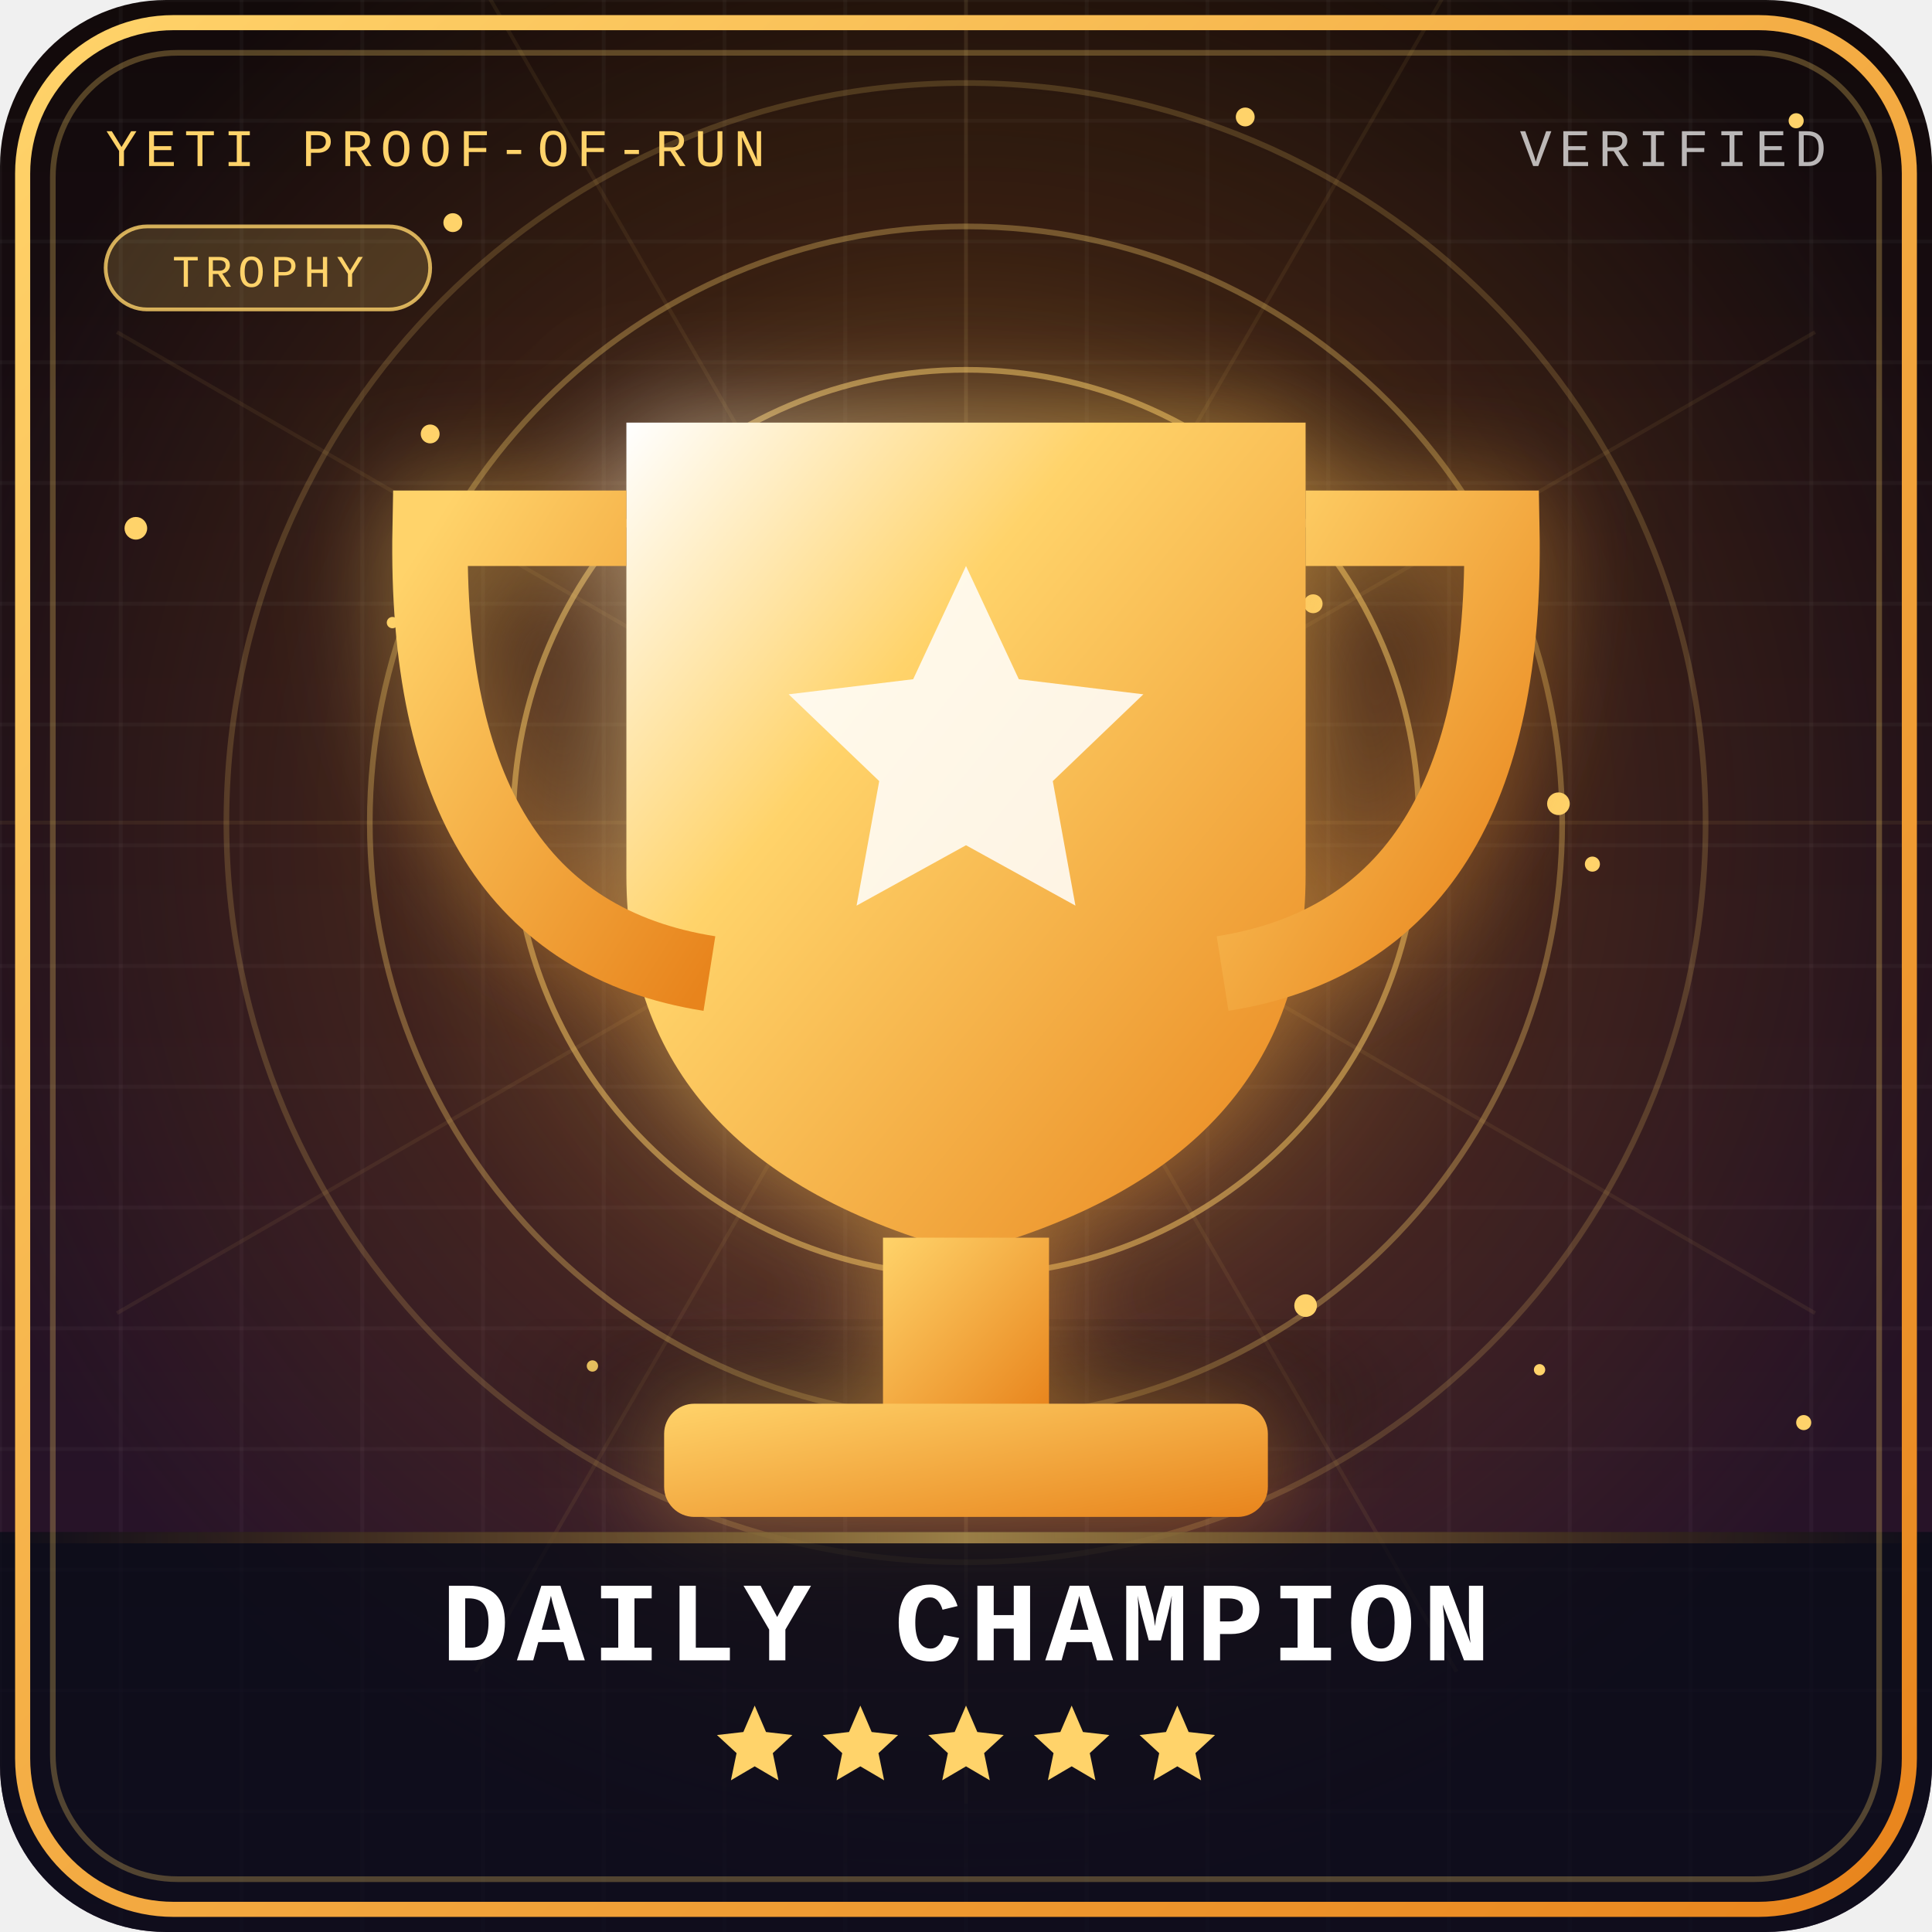
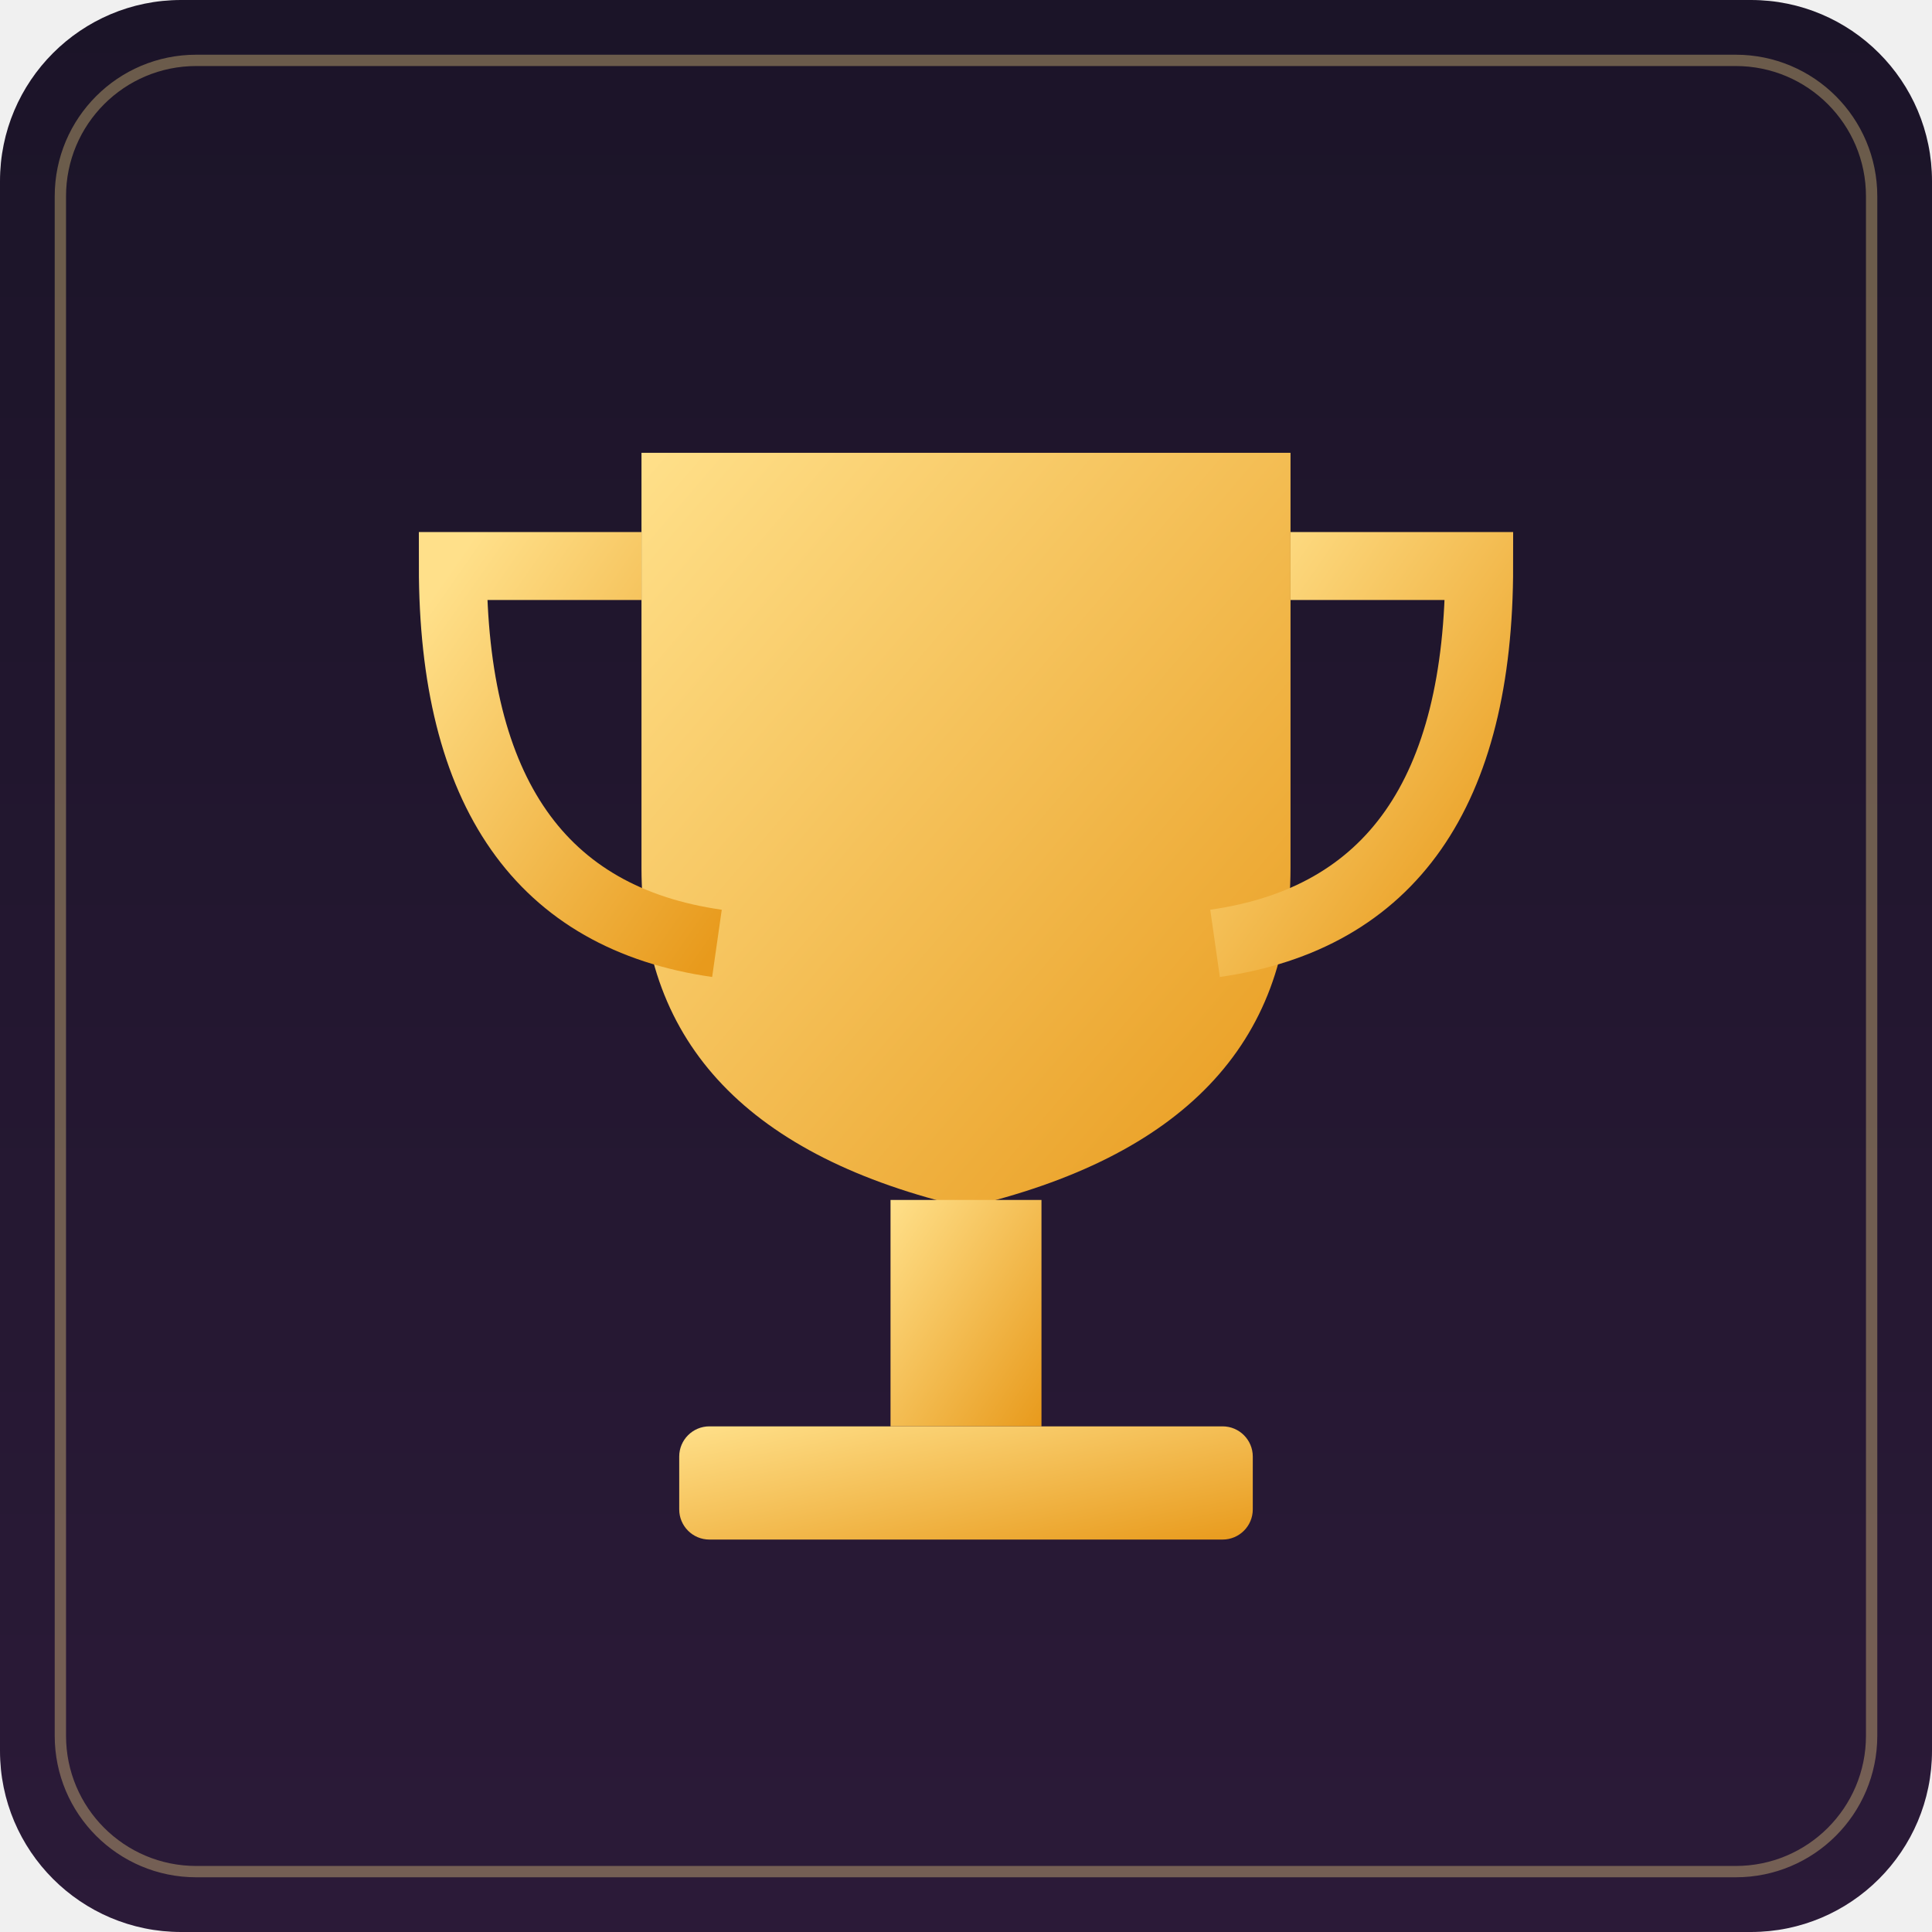
<svg xmlns="http://www.w3.org/2000/svg" viewBox="0 0 512 512">
  <defs>
    <linearGradient id="bg" x1="0" y1="0" x2="0" y2="1">
-       <stop offset="0" stop-color="#120a0a" />
-       <stop offset="1" stop-color="#2d1630" />
+       <stop offset="0" stop-color="#1b1428" />
+       <stop offset="1" stop-color="#2b1a38" />
    </linearGradient>
-     <radialGradient id="rg" cx="50%" cy="43%" r="55%">
-       <stop offset="0" stop-color="#ffd36a" stop-opacity=".55" />
-       <stop offset=".55" stop-color="#e8841c" stop-opacity=".16" />
-       <stop offset="1" stop-color="#e8841c" stop-opacity="0" />
-     </radialGradient>
    <linearGradient id="g" x1="0" y1="0" x2="1" y2="1">
-       <stop offset="0" stop-color="#ffffff" />
-       <stop offset=".35" stop-color="#ffd36a" />
-       <stop offset="1" stop-color="#e8841c" />
+       <stop offset="0" stop-color="#ffe08a" />
+       <stop offset="1" stop-color="#e89a1c" />
    </linearGradient>
-     <linearGradient id="gd" x1="0" y1="0" x2="1" y2="1">
-       <stop offset="0" stop-color="#ffd36a" />
-       <stop offset="1" stop-color="#e8841c" />
-     </linearGradient>
-     <linearGradient id="bar" x1="0" y1="0" x2="1" y2="0">
-       <stop offset="0" stop-color="#e8841c" stop-opacity=".0" />
-       <stop offset=".5" stop-color="#ffd36a" stop-opacity=".55" />
-       <stop offset="1" stop-color="#e8841c" stop-opacity=".0" />
-     </linearGradient>
-     <linearGradient id="sh" x1="0" y1="0" x2="1" y2="0">
-       <stop offset="0" stop-color="#fff" stop-opacity="0" />
-       <stop offset=".5" stop-color="#fff" stop-opacity=".22" />
-       <stop offset="1" stop-color="#fff" stop-opacity="0" />
-     </linearGradient>
-     <filter id="blur" x="-30%" y="-30%" width="160%" height="160%">
-       <feGaussianBlur stdDeviation="14" />
-     </filter>
-     <clipPath id="card">
-       <rect width="512" height="512" rx="44" />
-     </clipPath>
  </defs>
-   <g clip-path="url(#card)">
-     <rect width="512" height="512" fill="url(#bg)" />
-     <line x1="0" y1="0" x2="512" y2="0" stroke="#fff" stroke-opacity=".035" />
-     <line x1="0" y1="32" x2="512" y2="32" stroke="#fff" stroke-opacity=".035" />
-     <line x1="0" y1="64" x2="512" y2="64" stroke="#fff" stroke-opacity=".035" />
-     <line x1="0" y1="96" x2="512" y2="96" stroke="#fff" stroke-opacity=".035" />
-     <line x1="0" y1="128" x2="512" y2="128" stroke="#fff" stroke-opacity=".035" />
-     <line x1="0" y1="160" x2="512" y2="160" stroke="#fff" stroke-opacity=".035" />
-     <line x1="0" y1="192" x2="512" y2="192" stroke="#fff" stroke-opacity=".035" />
-     <line x1="0" y1="224" x2="512" y2="224" stroke="#fff" stroke-opacity=".035" />
-     <line x1="0" y1="256" x2="512" y2="256" stroke="#fff" stroke-opacity=".035" />
-     <line x1="0" y1="288" x2="512" y2="288" stroke="#fff" stroke-opacity=".035" />
-     <line x1="0" y1="320" x2="512" y2="320" stroke="#fff" stroke-opacity=".035" />
-     <line x1="0" y1="352" x2="512" y2="352" stroke="#fff" stroke-opacity=".035" />
-     <line x1="0" y1="384" x2="512" y2="384" stroke="#fff" stroke-opacity=".035" />
-     <line x1="0" y1="416" x2="512" y2="416" stroke="#fff" stroke-opacity=".035" />
-     <line x1="0" y1="448" x2="512" y2="448" stroke="#fff" stroke-opacity=".035" />
-     <line x1="0" y1="480" x2="512" y2="480" stroke="#fff" stroke-opacity=".035" />
-     <line x1="0" y1="0" x2="0" y2="512" stroke="#fff" stroke-opacity=".035" />
-     <line x1="32" y1="0" x2="32" y2="512" stroke="#fff" stroke-opacity=".035" />
-     <line x1="64" y1="0" x2="64" y2="512" stroke="#fff" stroke-opacity=".035" />
-     <line x1="96" y1="0" x2="96" y2="512" stroke="#fff" stroke-opacity=".035" />
-     <line x1="128" y1="0" x2="128" y2="512" stroke="#fff" stroke-opacity=".035" />
-     <line x1="160" y1="0" x2="160" y2="512" stroke="#fff" stroke-opacity=".035" />
-     <line x1="192" y1="0" x2="192" y2="512" stroke="#fff" stroke-opacity=".035" />
-     <line x1="224" y1="0" x2="224" y2="512" stroke="#fff" stroke-opacity=".035" />
-     <line x1="256" y1="0" x2="256" y2="512" stroke="#fff" stroke-opacity=".035" />
-     <line x1="288" y1="0" x2="288" y2="512" stroke="#fff" stroke-opacity=".035" />
-     <line x1="320" y1="0" x2="320" y2="512" stroke="#fff" stroke-opacity=".035" />
-     <line x1="352" y1="0" x2="352" y2="512" stroke="#fff" stroke-opacity=".035" />
-     <line x1="384" y1="0" x2="384" y2="512" stroke="#fff" stroke-opacity=".035" />
-     <line x1="416" y1="0" x2="416" y2="512" stroke="#fff" stroke-opacity=".035" />
-     <line x1="448" y1="0" x2="448" y2="512" stroke="#fff" stroke-opacity=".035" />
-     <line x1="480" y1="0" x2="480" y2="512" stroke="#fff" stroke-opacity=".035" />
-     <rect width="512" height="512" fill="url(#rg)" />
-     <line x1="256" y1="218" x2="516" y2="218" stroke="#ffd36a" stroke-opacity=".07" />
-     <line x1="256" y1="218" x2="481" y2="348" stroke="#ffd36a" stroke-opacity=".07" />
-     <line x1="256" y1="218" x2="386" y2="443" stroke="#ffd36a" stroke-opacity=".07" />
-     <line x1="256" y1="218" x2="256" y2="478" stroke="#ffd36a" stroke-opacity=".07" />
-     <line x1="256" y1="218" x2="126" y2="443" stroke="#ffd36a" stroke-opacity=".07" />
-     <line x1="256" y1="218" x2="31" y2="348" stroke="#ffd36a" stroke-opacity=".07" />
-     <line x1="256" y1="218" x2="-4" y2="218" stroke="#ffd36a" stroke-opacity=".07" />
-     <line x1="256" y1="218" x2="31" y2="88" stroke="#ffd36a" stroke-opacity=".07" />
-     <line x1="256" y1="218" x2="126" y2="-7" stroke="#ffd36a" stroke-opacity=".07" />
-     <line x1="256" y1="218" x2="256" y2="-42" stroke="#ffd36a" stroke-opacity=".07" />
-     <line x1="256" y1="218" x2="386" y2="-7" stroke="#ffd36a" stroke-opacity=".07" />
-     <line x1="256" y1="218" x2="481" y2="88" stroke="#ffd36a" stroke-opacity=".07" />
-     <circle cx="256" cy="218" r="120" fill="none" stroke="#ffd36a" stroke-opacity="0.5" stroke-width="1.5" />
-     <circle cx="256" cy="218" r="158" fill="none" stroke="#ffd36a" stroke-opacity="0.32" stroke-width="1.5" />
-     <circle cx="256" cy="218" r="196" fill="none" stroke="#ffd36a" stroke-opacity="0.18" stroke-width="1.5" />
-     <circle cx="348" cy="160" r="2.5" fill="#ffd36a">
-       <animate attributeName="opacity" values="0.1;0.95;0.1" dur="5.3s" begin="-3.8s" repeatCount="indefinite" />
-       <animateTransform attributeName="transform" type="translate" values="0 0;0 -18;0 0" dur="9.0s" begin="-3.8s" repeatCount="indefinite" />
-     </circle>
-     <circle cx="408" cy="363" r="1.5" fill="#ffd36a">
-       <animate attributeName="opacity" values="0.1;0.95;0.1" dur="5.4s" begin="-3.1s" repeatCount="indefinite" />
-       <animateTransform attributeName="transform" type="translate" values="0 0;0 -18;0 0" dur="9.3s" begin="-3.1s" repeatCount="indefinite" />
-     </circle>
-     <circle cx="157" cy="362" r="1.5" fill="#ffd36a">
-       <animate attributeName="opacity" values="0.1;0.95;0.1" dur="5.7s" begin="-0.5s" repeatCount="indefinite" />
-       <animateTransform attributeName="transform" type="translate" values="0 0;0 -18;0 0" dur="9.6s" begin="-0.5s" repeatCount="indefinite" />
-     </circle>
-     <circle cx="270" cy="156" r="3" fill="#ffd36a">
-       <animate attributeName="opacity" values="0.1;0.95;0.1" dur="4.4s" begin="-2.3s" repeatCount="indefinite" />
-       <animateTransform attributeName="transform" type="translate" values="0 0;0 -18;0 0" dur="7.5s" begin="-2.3s" repeatCount="indefinite" />
-     </circle>
-     <circle cx="36" cy="140" r="3" fill="#ffd36a">
-       <animate attributeName="opacity" values="0.1;0.95;0.1" dur="3.5s" begin="-3.7s" repeatCount="indefinite" />
-       <animateTransform attributeName="transform" type="translate" values="0 0;0 -18;0 0" dur="5.9s" begin="-3.7s" repeatCount="indefinite" />
-     </circle>
-     <circle cx="422" cy="229" r="2" fill="#ffd36a">
-       <animate attributeName="opacity" values="0.1;0.95;0.1" dur="5.2s" begin="-0.3s" repeatCount="indefinite" />
-       <animateTransform attributeName="transform" type="translate" values="0 0;0 -18;0 0" dur="8.8s" begin="-0.3s" repeatCount="indefinite" />
-     </circle>
-     <circle cx="346" cy="346" r="3" fill="#ffd36a">
-       <animate attributeName="opacity" values="0.1;0.95;0.1" dur="2.9s" begin="-0.0s" repeatCount="indefinite" />
-       <animateTransform attributeName="transform" type="translate" values="0 0;0 -18;0 0" dur="5.0s" begin="-0.0s" repeatCount="indefinite" />
-     </circle>
-     <circle cx="476" cy="32" r="2" fill="#ffd36a">
-       <animate attributeName="opacity" values="0.1;0.95;0.1" dur="5.2s" begin="-3.8s" repeatCount="indefinite" />
-       <animateTransform attributeName="transform" type="translate" values="0 0;0 -18;0 0" dur="8.9s" begin="-3.8s" repeatCount="indefinite" />
-     </circle>
-     <circle cx="114" cy="115" r="2.5" fill="#ffd36a">
-       <animate attributeName="opacity" values="0.1;0.95;0.1" dur="3.6s" begin="-0.8s" repeatCount="indefinite" />
-       <animateTransform attributeName="transform" type="translate" values="0 0;0 -18;0 0" dur="6.1s" begin="-0.8s" repeatCount="indefinite" />
-     </circle>
-     <circle cx="478" cy="377" r="2" fill="#ffd36a">
-       <animate attributeName="opacity" values="0.1;0.95;0.1" dur="3.1s" begin="-3.9s" repeatCount="indefinite" />
-       <animateTransform attributeName="transform" type="translate" values="0 0;0 -18;0 0" dur="5.3s" begin="-3.9s" repeatCount="indefinite" />
-     </circle>
-     <circle cx="130" cy="226" r="2.5" fill="#ffd36a">
-       <animate attributeName="opacity" values="0.1;0.95;0.1" dur="2.6s" begin="-1.7s" repeatCount="indefinite" />
-       <animateTransform attributeName="transform" type="translate" values="0 0;0 -18;0 0" dur="4.4s" begin="-1.7s" repeatCount="indefinite" />
-     </circle>
-     <circle cx="104" cy="165" r="1.5" fill="#ffd36a">
-       <animate attributeName="opacity" values="0.1;0.95;0.1" dur="3.7s" begin="-3.3s" repeatCount="indefinite" />
-       <animateTransform attributeName="transform" type="translate" values="0 0;0 -18;0 0" dur="6.2s" begin="-3.3s" repeatCount="indefinite" />
-     </circle>
-     <circle cx="330" cy="31" r="2.5" fill="#ffd36a">
-       <animate attributeName="opacity" values="0.1;0.95;0.1" dur="2.7s" begin="-1.4s" repeatCount="indefinite" />
-       <animateTransform attributeName="transform" type="translate" values="0 0;0 -18;0 0" dur="4.6s" begin="-1.4s" repeatCount="indefinite" />
-     </circle>
-     <circle cx="186" cy="276" r="2.5" fill="#ffd36a">
-       <animate attributeName="opacity" values="0.1;0.95;0.1" dur="3.1s" begin="-1.9s" repeatCount="indefinite" />
-       <animateTransform attributeName="transform" type="translate" values="0 0;0 -18;0 0" dur="5.3s" begin="-1.9s" repeatCount="indefinite" />
-     </circle>
-     <circle cx="120" cy="59" r="2.5" fill="#ffd36a">
-       <animate attributeName="opacity" values="0.1;0.95;0.1" dur="5.9s" begin="-0.1s" repeatCount="indefinite" />
-       <animateTransform attributeName="transform" type="translate" values="0 0;0 -18;0 0" dur="10.1s" begin="-0.1s" repeatCount="indefinite" />
-     </circle>
-     <circle cx="413" cy="213" r="3" fill="#ffd36a">
-       <animate attributeName="opacity" values="0.1;0.95;0.1" dur="2.6s" begin="-3.2s" repeatCount="indefinite" />
-       <animateTransform attributeName="transform" type="translate" values="0 0;0 -18;0 0" dur="4.4s" begin="-3.2s" repeatCount="indefinite" />
-     </circle>
-     <ellipse cx="256" cy="372" rx="110" ry="14" fill="#000" opacity=".45" filter="url(#blur)" />
-     <g>
-       <animateTransform attributeName="transform" type="translate" values="0 0;0 -9;0 0" dur="3.6s" repeatCount="indefinite" />
-       <g filter="url(#blur)" opacity=".5">
-         <g>
-           <path d="M166 112 H346 V232 Q346 308 256 332 Q166 308 166 232 Z" fill="url(#g)" />
-           <path d="M166 140 H114 Q112 246 188 258" fill="none" stroke="url(#gd)" stroke-width="20" />
-           <path d="M346 140 H398 Q400 246 324 258" fill="none" stroke="url(#gd)" stroke-width="20" />
-           <rect x="234" y="328" width="44" height="46" fill="url(#gd)" />
-           <rect x="176" y="372" width="160" height="30" rx="8" fill="url(#gd)" />
-           <path d="M256 150 l14 30 33 4-24 23 6 33-29-16-29 16 6-33-24-23 33-4z" fill="#fff" fill-opacity=".85" />
-         </g>
-       </g>
-       <g>
-         <path d="M166 112 H346 V232 Q346 308 256 332 Q166 308 166 232 Z" fill="url(#g)" />
-         <path d="M166 140 H114 Q112 246 188 258" fill="none" stroke="url(#gd)" stroke-width="20" />
-         <path d="M346 140 H398 Q400 246 324 258" fill="none" stroke="url(#gd)" stroke-width="20" />
-         <rect x="234" y="328" width="44" height="46" fill="url(#gd)" />
-         <rect x="176" y="372" width="160" height="30" rx="8" fill="url(#gd)" />
-         <path d="M256 150 l14 30 33 4-24 23 6 33-29-16-29 16 6-33-24-23 33-4z" fill="#fff" fill-opacity=".85" />
-       </g>
-     </g>
-     <rect x="0" y="406" width="512" height="106" fill="#050a16" fill-opacity=".72" />
-     <rect x="0" y="406" width="512" height="3" fill="url(#bar)" />
-     <text x="256" y="440" text-anchor="middle" font-family="'Silkscreen','Courier New',monospace" font-size="30" font-weight="700" fill="#ffffff" letter-spacing="2">DAILY CHAMPION</text>
-     <path d="M200 452 l3 7 7 .8-5.2 4.8 1.5 7.2-6.3-3.7-6.3 3.7 1.5-7.2-5.2-4.8 7-.8z" fill="#ffd36a" />
-     <path d="M228 452 l3 7 7 .8-5.2 4.8 1.5 7.2-6.3-3.7-6.3 3.7 1.5-7.2-5.2-4.8 7-.8z" fill="#ffd36a" />
-     <path d="M256 452 l3 7 7 .8-5.2 4.8 1.5 7.2-6.3-3.7-6.3 3.7 1.5-7.2-5.2-4.8 7-.8z" fill="#ffd36a" />
-     <path d="M284 452 l3 7 7 .8-5.2 4.8 1.5 7.2-6.3-3.7-6.3 3.7 1.5-7.2-5.2-4.8 7-.8z" fill="#ffd36a" />
-     <path d="M312 452 l3 7 7 .8-5.2 4.8 1.5 7.2-6.3-3.7-6.3 3.7 1.5-7.2-5.2-4.8 7-.8z" fill="#ffd36a" />
-     <text x="28" y="44" font-family="'Silkscreen','Courier New',monospace" font-size="14" fill="#ffd36a" letter-spacing="2">YETI PROOF-OF-RUN</text>
-     <text x="484" y="44" text-anchor="end" font-family="'Silkscreen','Courier New',monospace" font-size="14" fill="#fff" fill-opacity=".7" letter-spacing="2">VERIFIED</text>
-     <rect x="28" y="60" width="86" height="22" rx="11" fill="#ffd36a" fill-opacity=".18" stroke="#ffd36a" stroke-opacity=".8" />
-     <text x="71" y="76" text-anchor="middle" font-family="'Silkscreen','Courier New',monospace" font-size="12" fill="#ffd36a" letter-spacing="1.5">TROPHY</text>
-     <rect x="-200" y="0" width="90" height="512" fill="url(#sh)" transform="skewX(-20)" clip-path="url(#card)">
-       <animate attributeName="x" values="-200;620;620" keyTimes="0;.45;1" dur="5s" repeatCount="indefinite" />
-     </rect>
-   </g>
-   <rect x="6" y="6" width="500" height="500" rx="40" fill="none" stroke="url(#gd)" stroke-width="4" />
-   <rect x="14" y="14" width="484" height="484" rx="33" fill="none" stroke="#ffd36a" stroke-opacity=".28" stroke-width="1.5" />
+   <rect width="512" height="512" rx="48" fill="url(#bg)" />
+   <rect x="16" y="16" width="480" height="480" rx="36" fill="none" stroke="#ffe08a" stroke-opacity=".35" stroke-width="3" />
+   <path d="M170 120 H342 V230 Q342 300 256 320 Q170 300 170 230 Z" fill="url(#g)" />
+   <path d="M170 150 H120 Q120 240 190 250" fill="none" stroke="url(#g)" stroke-width="18" />
+   <path d="M342 150 H392 Q392 240 322 250" fill="none" stroke="url(#g)" stroke-width="18" />
+   <rect x="236" y="318" width="40" height="60" fill="url(#g)" />
+   <rect x="180" y="378" width="152" height="30" rx="8" fill="url(#g)" />
</svg>
